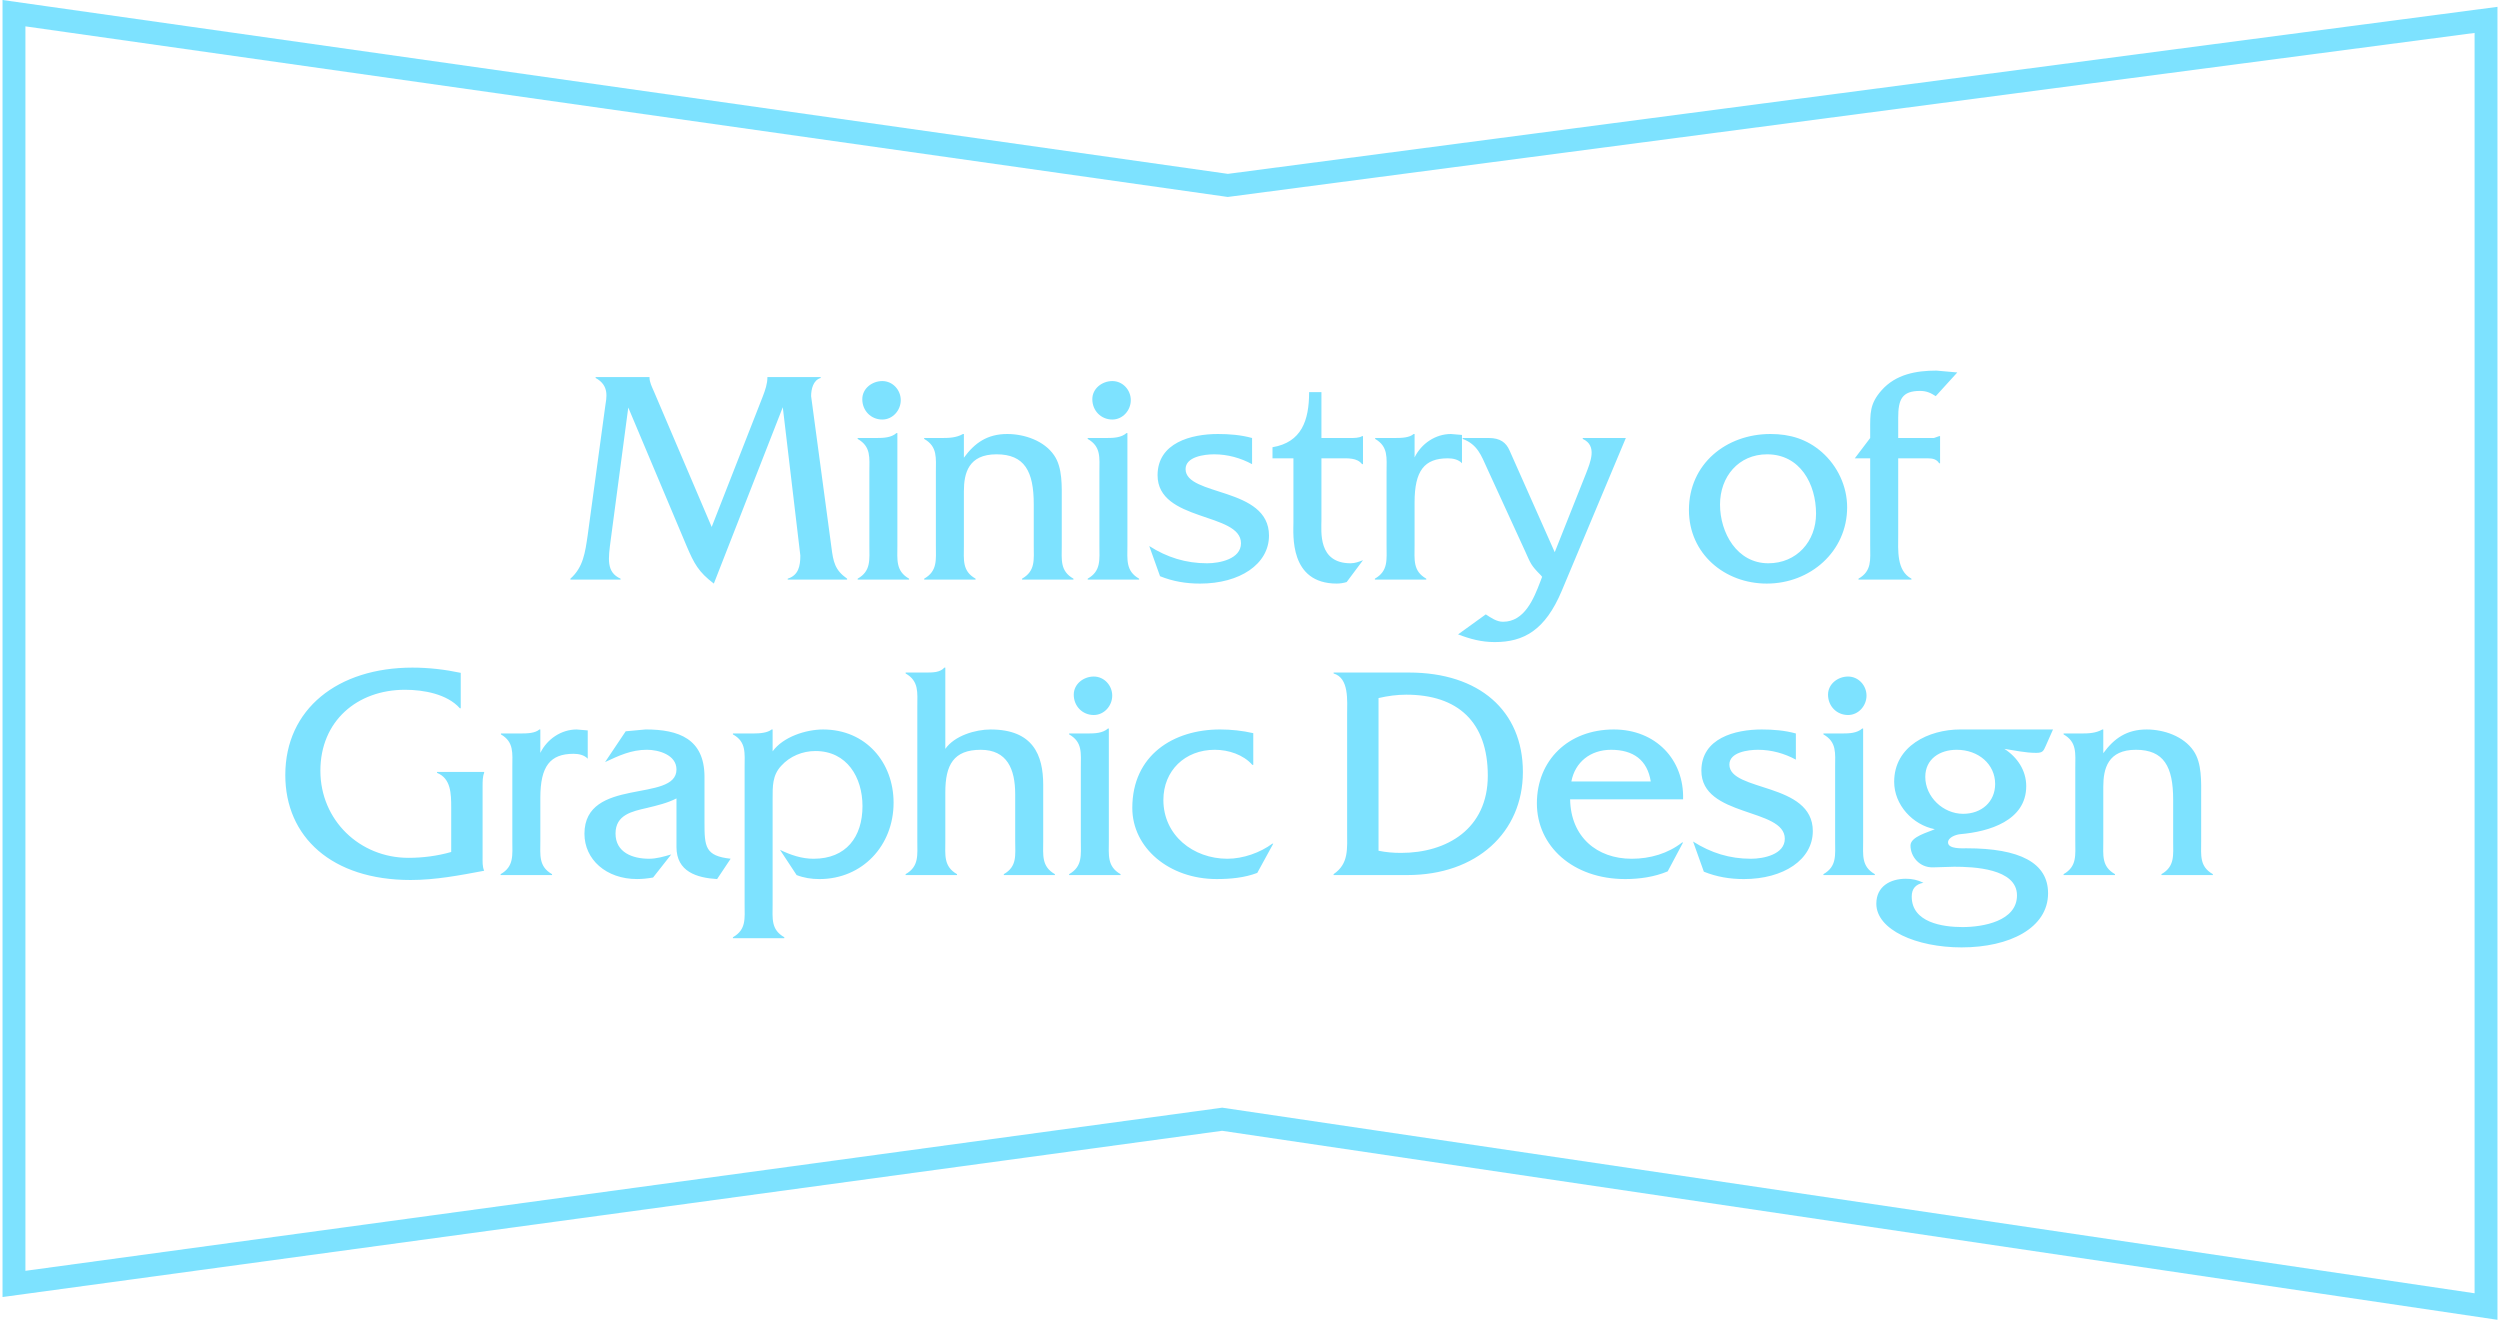
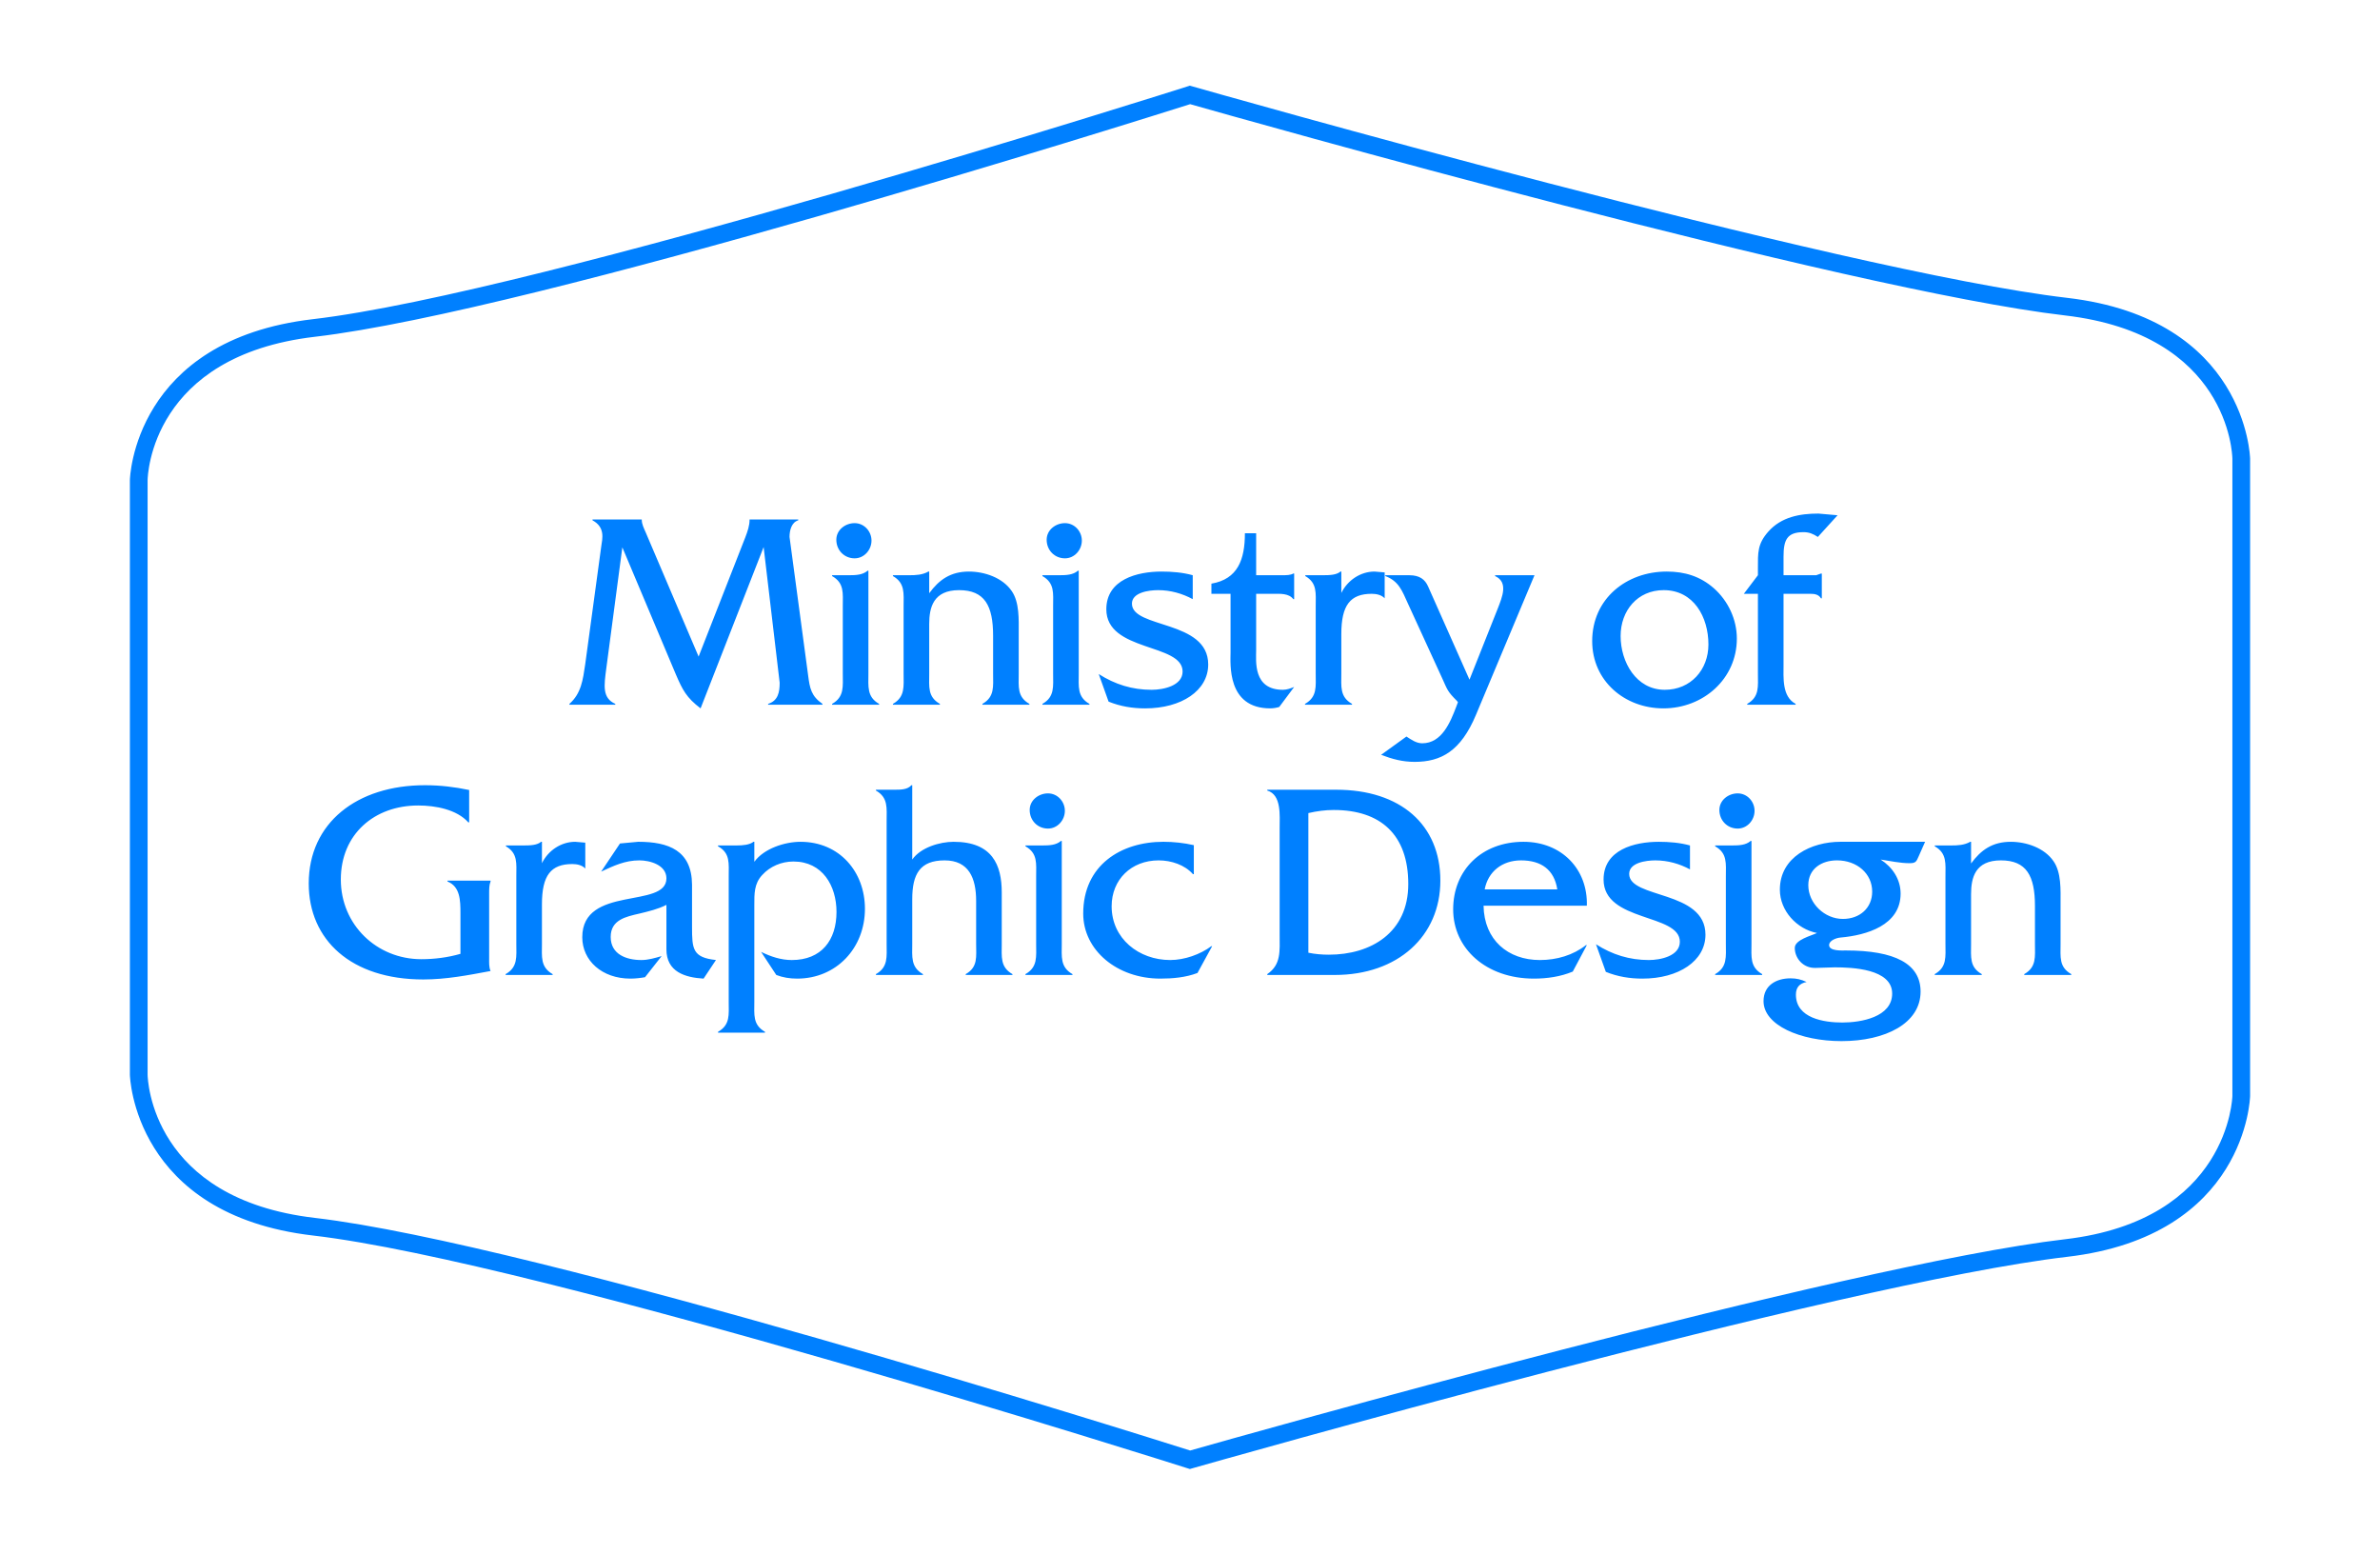
- <svg xmlns="http://www.w3.org/2000/svg" width="589.8" height="311.367">
-   <path fill="#7DE2FF" d="M179.957 93.53c.581-1.525 1.089-2.977 1.089-4.502v-.072h12.562v.218c-1.742.508-2.25 2.614-2.25 4.285l4.791 35.654c.436 3.413.8 5.372 3.703 7.407v.217h-14.014v-.217c2.54-.801 2.977-2.979 2.977-5.448l-4.14-35.001-16.266 41.609c-3.631-2.76-4.647-4.719-6.391-8.787l-13.797-32.748-4.14 31.226c-.579 4.429-1.089 7.624 2.324 9.149v.217h-11.836v-.217c3.051-2.688 3.484-6.246 4.066-10.167l4.14-30.426c.29-2.034 1.089-4.938-2.252-6.754v-.218h12.707v.072c0 1.163.582 2.252 1.018 3.268l13.652 32.024 12.057-30.789zM206.771 103.333c1.671 0 3.486-.071 4.721-1.16h.218v26.504c0 3.342-.437 6.027 2.76 7.844v.217h-12.13v-.217c3.196-1.816 2.76-4.502 2.76-7.844v-17.354c0-3.341.437-5.955-2.76-7.771v-.219h4.431zm1.379-4.356c-2.687 0-4.719-2.104-4.719-4.793 0-2.541 2.321-4.283 4.719-4.283 2.469 0 4.356 2.104 4.356 4.502.001 2.395-1.887 4.574-4.356 4.574zM222.317 103.333c1.597 0 3.339-.071 4.864-.943h.219v5.591c2.541-3.484 5.518-5.591 10.239-5.591 4.065 0 8.713 1.599 11.037 5.012 2.033 2.903 1.815 7.405 1.815 10.818v10.529c0 3.341-.436 5.955 2.758 7.771v.217h-12.126v-.217c3.196-1.816 2.76-4.502 2.76-7.771v-9.803c0-7.77-2.179-11.764-8.787-11.764-6.606 0-7.696 4.43-7.696 8.713v12.854c0 3.341-.436 5.955 2.758 7.771v.217h-12.126v-.217c3.195-1.816 2.76-4.502 2.76-7.844v-17.283c0-3.34.436-6.027-2.76-7.842v-.219l4.285.001zM261.04 103.333c1.671 0 3.486-.071 4.722-1.16h.217v26.504c0 3.342-.437 6.027 2.76 7.844v.217H256.61v-.217c3.195-1.816 2.76-4.502 2.76-7.844v-17.354c0-3.341.436-5.955-2.76-7.771v-.219h4.43zm1.38-4.356c-2.686 0-4.721-2.104-4.721-4.793 0-2.541 2.325-4.283 4.721-4.283 2.47 0 4.357 2.104 4.357 4.502 0 2.395-1.887 4.574-4.357 4.574zM295.389 109.506c-2.688-1.452-5.737-2.323-8.933-2.323-2.396 0-6.754.581-6.754 3.486 0 6.461 19.68 4.138 19.68 15.685 0 6.754-6.898 11.327-16.267 11.327-3.268 0-6.391-.508-9.438-1.742l-2.543-7.116c4.211 2.687 8.642 4.066 13.651 4.066 2.978 0 7.989-1.016 7.989-4.72 0-7.335-19.68-5.012-19.68-16.049 0-7.697 7.987-9.73 14.233-9.73 2.687 0 5.446.219 8.061.943l.001 6.173zM311.753 122.649c0 2.76-.869 10.239 6.9 10.239 1.018 0 1.961-.362 2.904-.728l-3.85 5.158a8.218 8.218 0 0 1-2.324.361c-11.256 0-10.238-11.618-10.238-14.449v-15.105h-4.938v-2.614c6.824-1.161 8.641-6.245 8.641-12.997h2.904v10.818h6.826c.945 0 2.033 0 2.76-.434h.219v6.606h-.219c-1.162-1.525-3.34-1.38-5.229-1.38h-4.357v14.525h.001zM329.08 103.333c1.67 0 3.412-.071 4.428-.943h.221v5.52c1.598-3.268 4.938-5.52 8.566-5.52l2.615.219v6.681c-.799-.872-2.107-1.163-3.342-1.163-5.518 0-7.842 2.905-7.842 10.384v10.167c0 3.342-.436 6.027 2.762 7.844v.217h-12.129v-.217c3.195-1.816 2.76-4.502 2.76-7.844v-17.355c0-3.341.436-5.955-2.688-7.77v-.219l4.649-.001zM374.128 111.829c1.09-2.831 2.76-6.68-.725-8.277v-.219h10.164l-15.104 36.019c-3.92 9.367-9.004 12.127-15.83 12.127-3.123 0-5.811-.728-8.643-1.816l6.535-4.719c1.234.798 2.543 1.742 4.066 1.742 5.082 0 7.262-5.446 8.787-9.44l.436-1.161-.289-.364c-2.396-2.396-2.396-2.758-3.775-5.809l-8.861-19.316c-1.451-3.193-2.32-5.736-5.809-7.043v-.219h6.172c2.688 0 4.066 1.09 4.865 2.905l10.676 24.036 7.335-18.446zM398.453 120.326c0-10.892 8.785-17.937 19.242-17.937 4.646 0 8.643 1.234 12.127 4.285 3.703 3.268 5.955 8.06 5.955 12.998 0 10.456-8.715 18.008-18.953 18.008-9.948.001-18.371-7.041-18.371-17.354zm29.99.872c0-7.045-3.775-14.016-11.547-14.016-6.754 0-11.109 5.3-11.109 11.837 0 6.681 3.994 13.869 11.4 13.869 6.682.001 11.256-5.155 11.256-11.69zM447.824 126.208c0 3.559-.438 8.423 3.121 10.312v.217h-12.488v-.217c3.193-1.816 2.758-4.502 2.758-7.771v-20.623h-3.631l3.631-4.793v-1.742c0-4.066-.143-6.318 2.689-9.512 3.34-3.777 8.131-4.647 12.924-4.647l4.938.436-5.084 5.592c-1.232-.801-2.25-1.235-3.703-1.235-4.281 0-5.154 2.033-5.154 6.316v4.793h8.426l1.23-.434h.221v6.39h-.221c-.578-.944-1.521-1.163-2.686-1.163h-6.971v18.081zM108.699 167.087h-.217c-2.979-3.342-8.496-4.356-12.927-4.356-11.328 0-19.97 7.407-19.97 19.099s9.295 20.551 20.769 20.551c3.341 0 6.825-.437 10.095-1.381v-10.457c0-3.34-.073-6.896-3.341-8.205v-.217h11.11v.217c-.364.871-.364 2.033-.364 3.123v16.701c0 1.088-.071 2.252.364 3.268-5.81 1.089-11.473 2.179-17.355 2.179-18.589 0-29.555-10.165-29.555-24.761 0-15.612 12.417-25.344 29.989-25.344 3.849 0 7.626.437 11.401 1.233v8.351h.001zM122.829 173.041c1.671 0 3.413-.07 4.429-.942h.219v5.521c1.598-3.269 4.938-5.521 8.568-5.521l2.614.219v6.681c-.798-.871-2.106-1.162-3.341-1.162-5.518 0-7.842 2.904-7.842 10.383v10.168c0 3.342-.436 6.027 2.76 7.844v.217h-12.128v-.217c3.196-1.816 2.76-4.502 2.76-7.844V181.03c0-3.342.437-5.956-2.687-7.771v-.219h4.648v.001zM169.179 207.39c-4.793-.291-9.586-1.742-9.586-7.553v-11.475c-2.104 1.09-4.573 1.672-6.971 2.252-3.484.799-7.407 1.598-7.407 6.027 0 4.502 4.067 5.954 7.915 5.954 1.744 0 3.486-.509 5.229-1.017l-4.283 5.445c-1.234.219-2.542.363-3.777.363-7.333 0-12.417-4.648-12.417-10.676 0-13.506 21.712-7.262 21.712-15.176 0-3.486-4.283-4.648-6.971-4.648-3.704 0-6.606 1.381-9.876 2.904l4.866-7.262 4.719-.436c7.844 0 13.797 2.252 13.871 11.039v10.892c0 5.736.146 7.915 6.173 8.567l-3.197 4.8zM177.701 173.041c1.597 0 3.341-.146 4.356-.942h.219v5.157c2.468-3.414 7.842-5.157 11.908-5.157 10.095 0 16.63 7.771 16.63 17.282 0 10.094-7.336 18.01-17.501 18.01-1.888 0-3.703-.291-5.374-.944l-3.921-5.954c2.541 1.235 5.155 2.105 7.915 2.105 7.698 0 11.545-5.155 11.545-12.417 0-6.755-3.63-12.999-11.108-12.999-3.051 0-6.027 1.234-8.061 3.486-2.106 2.25-2.033 4.865-2.033 7.77v24.908c0 3.34-.436 5.953 2.758 7.77v.217h-12.126v-.217c3.195-1.814 2.76-4.43 2.76-7.77V181.03c0-3.342.436-6.026-2.76-7.771v-.219h4.793v.001zM218.372 158.666c1.669 0 3.413 0 4.429-1.164h.219v19.172c2.179-3.123 7.117-4.575 10.674-4.575 10.021 0 12.419 6.026 12.419 13.071v13.215c0 3.343-.437 6.027 2.758 7.845v.217h-12.053v-.217c3.193-1.815 2.686-4.502 2.686-7.845v-11.036c0-5.882-1.888-10.458-8.132-10.458-6.392 0-8.352 3.559-8.352 10.021v11.473c0 3.343-.436 6.027 2.759 7.845v.217h-12.127v-.217c3.196-1.815 2.76-4.502 2.76-7.845v-31.658c0-3.342.437-6.027-2.76-7.844v-.217h4.72zM256.66 173.041c1.67 0 3.486-.07 4.721-1.16h.217v26.504c0 3.343-.436 6.027 2.76 7.845v.217H252.23v-.217c3.195-1.815 2.76-4.502 2.76-7.845V181.03c0-3.342.436-5.956-2.76-7.771v-.219h4.43v.001zm1.38-4.356c-2.687 0-4.72-2.105-4.72-4.793 0-2.541 2.322-4.283 4.72-4.283 2.469 0 4.356 2.105 4.356 4.502 0 2.394-1.887 4.574-4.356 4.574zM295.669 180.449h-.219c-2.104-2.396-5.592-3.56-8.859-3.56-7.045 0-12.126 4.938-12.126 11.838 0 8.353 7.043 13.869 15.104 13.869 3.703 0 7.77-1.452 10.604-3.56h.217l-3.775 6.899c-3.05 1.161-6.392 1.452-9.584 1.452-11.183 0-19.898-7.334-19.898-16.774 0-12.489 9.731-18.518 20.696-18.518 2.615 0 5.301.29 7.843.872v7.48h-.003zM317.814 168.612c0-3.341.51-8.642-3.193-9.729v-.217h17.791c16.557 0 26.867 9.004 26.867 23.453 0 14.305-10.965 24.326-27.232 24.326h-17.426v-.217c3.629-2.471 3.193-5.956 3.193-10.238v-27.378zm7.408 32.096c1.744.362 3.486.508 5.303.508 10.816 0 20.477-5.662 20.477-18.225 0-12.709-7.115-19.101-19.244-19.101-2.178 0-4.355.291-6.535.799v36.019h-.001zM370.423 188.582c.146 8.859 6.318 14.016 14.523 14.016 4.355 0 8.566-1.234 11.908-3.85h.219l-3.631 6.826c-3.123 1.309-6.609 1.815-10.021 1.815-12.344 0-20.84-7.771-20.84-17.863s7.334-17.429 18.154-17.429c9.875 0 16.627 7.115 16.338 16.484h-26.65v.001zm19.026-4.213c-.799-5.082-4.141-7.479-9.367-7.479-4.865 0-8.496 2.904-9.367 7.479h18.734zM423.685 179.214c-2.688-1.451-5.736-2.324-8.934-2.324-2.395 0-6.754.582-6.754 3.486 0 6.461 19.682 4.139 19.682 15.686 0 6.754-6.898 11.328-16.268 11.328-3.27 0-6.391-.508-9.439-1.742l-2.543-7.117c4.213 2.688 8.643 4.066 13.652 4.066 2.977 0 7.988-1.016 7.988-4.721 0-7.334-19.68-5.012-19.68-16.049 0-7.697 7.986-9.729 14.232-9.729 2.688 0 5.447.219 8.061.942v6.174h.003zM434.611 173.041c1.672 0 3.486-.07 4.721-1.16h.219v26.504c0 3.343-.438 6.027 2.76 7.845v.217h-12.129v-.217c3.195-1.815 2.76-4.502 2.76-7.845V181.03c0-3.342.438-5.956-2.76-7.771v-.219h4.429v.001zm1.381-4.356c-2.688 0-4.723-2.105-4.723-4.793 0-2.541 2.326-4.283 4.723-4.283 2.469 0 4.355 2.105 4.355 4.502 0 2.394-1.887 4.574-4.355 4.574zM484.345 172.098l-1.67 3.776c-.58 1.307-.725 1.742-2.324 1.742-2.541 0-5.01-.582-7.479-.943 3.051 1.959 5.156 5.084 5.156 8.787 0 8.203-8.859 10.746-15.469 11.328-1.016.071-2.979.725-2.979 1.959 0 1.6 3.414 1.381 4.357 1.381 12.562 0 19.244 3.412 19.244 10.603 0 8.206-9.076 12.778-20.404 12.778-10.676 0-20.115-4.139-20.115-10.311 0-4.066 3.268-5.882 6.971-5.882 1.525 0 2.76.289 4.141.942-1.816.363-2.76 1.382-2.76 3.269 0 6.101 7.262 7.188 11.98 7.188 4.793 0 12.854-1.381 12.854-7.479 0-6.39-10.385-6.754-14.812-6.754l-5.012.146c-3.193.072-5.301-2.541-5.301-5.156 0-2.105 4.211-3.121 5.736-3.85-5.229-1.016-9.586-5.735-9.586-11.183 0-8.422 8.135-12.345 15.613-12.345l21.859.004zm-21.203 19.898c4.355 0 7.553-2.834 7.553-7.045 0-4.648-3.92-8.062-9.078-8.062-3.992 0-7.404 2.179-7.404 6.391-.003 4.721 4.21 8.716 8.929 8.716zM491.126 173.041c1.596 0 3.338-.07 4.863-.942h.219v5.591c2.541-3.484 5.518-5.591 10.24-5.591 4.064 0 8.713 1.599 11.037 5.012 2.031 2.903 1.814 7.405 1.814 10.817v10.529c0 3.342-.436 5.955 2.758 7.771v.217H509.93v-.217c3.195-1.816 2.762-4.502 2.762-7.771v-9.803c0-7.77-2.18-11.765-8.787-11.765s-7.697 4.431-7.697 8.714v12.854c0 3.342-.436 5.955 2.758 7.771v.217h-12.125v-.217c3.195-1.816 2.76-4.502 2.76-7.844v-17.283c0-3.339.436-6.027-2.76-7.842v-.219h4.285v.001z" />
-   <path fill="#7DE2FF" d="M589.203 311.367l-300.884-44.59L.598 305.996V0l289.08 41.018L589.203 1.613v309.754zm-300.852-50.045l.38.059 295.073 43.729V7.769L289.65 46.467l-.365-.052L5.997 6.22v293.59l282.354-38.488z" />
+ <svg xmlns="http://www.w3.org/2000/svg" width="562.049" height="367.055">
+   <path fill="#0080FF" d="M280.992 346.83l-.604-.191c-1.527-.487-153.349-48.757-206.487-54.939-42.349-4.926-43.222-37.63-43.226-37.96v-140.4c.004-.354.877-33.059 43.226-37.985 53.139-6.182 204.96-54.452 206.487-54.938l.603-.192.608.174c1.527.437 153.377 43.733 206.547 49.919 42.349 4.927 43.223 37.631 43.227 37.961v150.472c-.004.354-.878 33.06-43.227 37.985-53.17 6.187-205.02 49.483-206.547 49.92l-.607.174zm.066-322.237C270.477 27.948 126.207 73.481 74.385 79.51 35.793 84 34.879 112.173 34.858 113.37v140.345c.021 1.167.935 29.341 39.526 33.83 51.822 6.028 196.092 51.562 206.673 54.917 10.611-3.018 154.82-43.855 206.606-49.88 38.733-4.506 39.522-33.562 39.526-33.855l-.001-150.423c-.02-1.167-.934-29.34-39.525-33.83-51.785-6.026-195.994-46.863-206.605-49.881z" />
+   <path fill="#0080FF" d="M176.018 126.834c.531-1.396.996-2.726.996-4.121v-.066h11.498v.199c-1.595.466-2.06 2.393-2.06 3.923l4.385 32.634c.399 3.123.733 4.916 3.39 6.779v.198H181.4v-.198c2.324-.733 2.724-2.727 2.724-4.986l-3.789-32.037-14.888 38.085c-3.323-2.527-4.253-4.32-5.85-8.043l-12.628-29.974-3.79 28.581c-.53 4.054-.996 6.978 2.128 8.374v.198h-10.834v-.198c2.793-2.461 3.189-5.717 3.722-9.306l3.79-27.849c.265-1.861.996-4.519-2.062-6.182v-.199h11.631v.066c0 1.064.533 2.061.933 2.991l12.494 29.311 11.037-28.18zM201.822 131.819c-2.459 0-4.32-1.926-4.32-4.387 0-2.326 2.125-3.92 4.32-3.92 2.26 0 3.986 1.926 3.986 4.12.002 2.192-1.726 4.187-3.986 4.187m-1.262 3.988c1.528 0 3.19-.065 4.321-1.062h.199v24.259c0 3.059-.399 5.517 2.525 7.179v.199h-11.102v-.199c2.926-1.661 2.527-4.12 2.527-7.179v-15.885c0-3.058.399-5.45-2.527-7.112v-.2h4.057zM214.789 135.807c1.461 0 3.056-.065 4.451-.863h.2v5.117c2.326-3.189 5.052-5.117 9.372-5.117 3.721 0 7.975 1.464 10.102 4.587 1.861 2.658 1.662 6.778 1.662 9.902v9.637c0 3.058-.399 5.451 2.524 7.113v.198h-11.099v-.198c2.925-1.662 2.525-4.121 2.525-7.113v-8.973c0-7.112-1.994-10.767-8.042-10.767-6.047 0-7.045 4.055-7.045 7.975v11.765c0 3.058-.399 5.451 2.525 7.113v.198h-11.099v-.198c2.924-1.662 2.525-4.121 2.525-7.18v-15.819c0-3.057.398-5.516-2.525-7.178v-.2l3.924.001zM251.494 131.819c-2.459 0-4.32-1.926-4.32-4.387 0-2.326 2.127-3.92 4.32-3.92 2.262 0 3.988 1.926 3.988 4.12 0 2.192-1.726 4.187-3.988 4.187m-1.263 3.988c1.528 0 3.19-.065 4.321-1.062h.199v24.259c0 3.059-.399 5.517 2.526 7.179v.199h-11.103v-.199c2.926-1.661 2.526-4.12 2.526-7.179v-15.885c0-3.058.4-5.45-2.526-7.112v-.2h4.057zM281.671 141.457c-2.46-1.329-5.251-2.126-8.177-2.126-2.192 0-6.182.532-6.182 3.19 0 5.914 18.013 3.788 18.013 14.357 0 6.182-6.313 10.368-14.889 10.368-2.991 0-5.851-.466-8.639-1.595l-2.328-6.513c3.854 2.459 7.909 3.722 12.495 3.722 2.726 0 7.312-.931 7.312-4.321 0-6.714-18.012-4.587-18.012-14.689 0-7.045 7.31-8.906 13.026-8.906 2.459 0 4.984.2 7.379.863l.002 5.65zM296.648 153.486c0 2.526-.795 9.372 6.316 9.372.931 0 1.795-.332 2.658-.666l-3.523 4.72a7.509 7.509 0 0 1-2.128.331c-10.302 0-9.371-10.634-9.371-13.225v-13.826h-4.519v-2.393c6.246-1.062 7.908-5.715 7.908-11.895h2.658v9.901h6.248c.865 0 1.861 0 2.526-.397h.2v6.047h-.2c-1.064-1.396-3.058-1.264-4.786-1.264h-3.988v13.295zM312.507 135.807c1.529 0 3.123-.065 4.054-.863h.201v5.052c1.462-2.991 4.52-5.052 7.841-5.052l2.394.2v6.115c-.731-.798-1.929-1.064-3.059-1.064-5.051 0-7.178 2.659-7.178 9.504v9.306c0 3.059-.398 5.517 2.528 7.179v.199h-11.102v-.199c2.925-1.662 2.525-4.12 2.525-7.179V143.12c0-3.058.399-5.45-2.46-7.112v-.2l4.256-.001zM353.739 143.583c.998-2.591 2.526-6.114-.662-7.576v-.2h9.303l-13.824 32.967c-3.588 8.574-8.242 11.1-14.489 11.1-2.858 0-5.318-.666-7.911-1.661l5.982-4.319c1.13.73 2.327 1.594 3.722 1.594 4.651 0 6.646-4.983 8.043-8.64l.398-1.063-.264-.333c-2.194-2.193-2.194-2.524-3.456-5.317l-8.111-17.679c-1.328-2.923-2.124-5.251-5.316-6.447v-.2h5.649c2.46 0 3.722.997 4.453 2.659l9.771 21.999 6.712-16.884zM403.453 152.158c0-6.448-3.456-12.829-10.568-12.829-6.183 0-10.168 4.851-10.168 10.834 0 6.116 3.655 12.695 10.434 12.695 6.116.001 10.302-4.719 10.302-10.7m-27.45-.798c0-9.969 8.041-16.417 17.612-16.417 4.253 0 7.91 1.129 11.101 3.921 3.389 2.991 5.449 7.377 5.449 11.897 0 9.57-7.976 16.483-17.347 16.483-9.104.001-16.815-6.445-16.815-15.884M421.192 156.744c0 3.258-.4 7.709 2.856 9.438v.199h-11.431v-.199c2.923-1.662 2.525-4.12 2.525-7.112v-18.876h-3.324l3.324-4.387v-1.595c0-3.721-.132-5.782 2.461-8.706 3.057-3.457 7.441-4.253 11.828-4.253l4.52.399-4.653 5.118c-1.128-.733-2.059-1.13-3.389-1.13-3.919 0-4.718 1.86-4.718 5.781v4.387h7.712l1.126-.398h.202v5.849h-.202c-.529-.864-1.393-1.064-2.458-1.064h-6.38v16.549zM110.795 194.16h-.198c-2.728-3.06-7.776-3.987-11.832-3.987-10.368 0-18.278 6.779-18.278 17.48 0 10.7 8.507 18.81 19.01 18.81 3.058 0 6.247-.399 9.24-1.264v-9.571c0-3.057-.067-6.312-3.059-7.51v-.198h10.169v.198c-.333.798-.333 1.86-.333 2.858v15.286c0 .996-.065 2.062.333 2.991-5.317.997-10.501 1.994-15.886 1.994-17.014 0-27.051-9.304-27.051-22.663 0-14.29 11.365-23.197 27.449-23.197 3.523 0 6.979.399 10.435 1.129l.001 7.644zM123.729 199.608c1.529 0 3.124-.063 4.054-.862h.2v5.053c1.463-2.992 4.52-5.053 7.842-5.053l2.393.201v6.113c-.729-.797-1.928-1.062-3.058-1.062-5.051 0-7.178 2.658-7.178 9.503v9.306c0 3.06-.399 5.518 2.525 7.181v.197h-11.1v-.197c2.925-1.663 2.526-4.121 2.526-7.181v-15.885c0-3.059.399-5.452-2.459-7.113v-.2h4.255zM166.152 231.049c-4.387-.267-8.774-1.596-8.774-6.913v-10.503c-1.926.998-4.186 1.53-6.381 2.062-3.188.731-6.779 1.462-6.779 5.517 0 4.121 3.723 5.449 7.244 5.449 1.596 0 3.191-.466 4.786-.93l-3.92 4.984c-1.129.199-2.326.332-3.457.332-6.712 0-11.365-4.254-11.365-9.771 0-12.362 19.873-6.646 19.873-13.89 0-3.191-3.921-4.255-6.381-4.255-3.39 0-6.046 1.264-9.039 2.657l4.454-6.646 4.319-.399c7.179 0 12.628 2.062 12.695 10.104v9.969c0 5.25.135 7.244 5.65 7.842l-2.925 4.391zM173.953 199.608c1.461 0 3.057-.133 3.986-.862h.2v4.721c2.259-3.125 7.178-4.721 10.899-4.721 9.239 0 15.221 7.112 15.221 15.818 0 9.238-6.715 16.484-16.019 16.484-1.728 0-3.389-.267-4.919-.864l-3.588-5.45c2.325 1.131 4.719 1.928 7.244 1.928 7.046 0 10.566-4.72 10.566-11.365 0-6.183-3.321-11.898-10.166-11.898-2.793 0-5.518 1.131-7.379 3.191-1.928 2.059-1.86 4.453-1.86 7.111v22.798c0 3.057-.399 5.449 2.524 7.112v.197h-11.099v-.197c2.924-1.661 2.526-4.056 2.526-7.112v-29.577c0-3.059.398-5.516-2.526-7.113v-.2h4.39zM211.178 186.451c1.528 0 3.124 0 4.053-1.064h.201v17.547c1.995-2.858 6.514-4.188 9.771-4.188 9.172 0 11.366 5.517 11.366 11.965v12.095c0 3.06-.399 5.517 2.524 7.18v.199h-11.032v-.199c2.922-1.661 2.459-4.12 2.459-7.18v-10.102c0-5.384-1.728-9.571-7.442-9.571-5.851 0-7.646 3.257-7.646 9.173v10.5c0 3.06-.398 5.517 2.525 7.18v.199h-11.1v-.199c2.926-1.661 2.526-4.12 2.526-7.18v-28.977c0-3.059.4-5.517-2.526-7.18v-.198h4.321zM247.485 195.622c-2.46 0-4.319-1.927-4.319-4.388 0-2.324 2.125-3.92 4.319-3.92 2.259 0 3.987 1.928 3.987 4.121.001 2.192-1.728 4.187-3.987 4.187m-1.262 3.986c1.527 0 3.189-.063 4.32-1.062h.199v24.259c0 3.06-.399 5.518 2.525 7.181v.197h-11.1v-.197c2.924-1.662 2.525-4.121 2.525-7.181v-15.884c0-3.059.399-5.452-2.525-7.113v-.2h4.056zM281.927 206.39h-.199c-1.927-2.194-5.118-3.258-8.109-3.258-6.448 0-11.099 4.52-11.099 10.835 0 7.645 6.447 12.693 13.824 12.693 3.39 0 7.112-1.329 9.705-3.258h.199l-3.456 6.315c-2.791 1.062-5.85 1.329-8.772 1.329-10.235 0-18.213-6.713-18.213-15.353 0-11.432 8.908-16.951 18.943-16.951 2.393 0 4.852.268 7.179.799v6.848h-.002zM308.977 224.934c1.597.331 3.191.464 4.854.464 9.899 0 18.741-5.182 18.741-16.68 0-11.634-6.512-17.483-17.613-17.483-1.993 0-3.986.266-5.981.731v32.968zm-6.781-29.378c0-3.059.467-7.91-2.924-8.906v-.198h16.284c15.154 0 24.591 8.241 24.591 21.467 0 13.093-10.036 22.266-24.925 22.266h-15.95v-.199c3.322-2.261 2.924-5.451 2.924-9.37v-25.06zM367.763 209.978c-.731-4.651-3.79-6.846-8.574-6.846-4.453 0-7.776 2.658-8.573 6.846h17.147zm-17.414 3.855c.134 8.109 5.783 12.828 13.293 12.828 3.986 0 7.841-1.13 10.899-3.522h.2l-3.323 6.248c-2.858 1.196-6.05 1.66-9.173 1.66-11.298 0-19.073-7.111-19.073-16.349s6.712-15.953 16.615-15.953c9.039 0 15.219 6.513 14.954 15.088h-24.392zM399.099 205.26c-2.46-1.328-5.25-2.127-8.178-2.127-2.192 0-6.182.533-6.182 3.19 0 5.913 18.015 3.788 18.015 14.357 0 6.181-6.313 10.368-14.89 10.368-2.992 0-5.849-.465-8.64-1.596l-2.327-6.514c3.855 2.46 7.91 3.722 12.496 3.722 2.724 0 7.311-.93 7.311-4.32 0-6.712-18.012-4.587-18.012-14.689 0-7.045 7.31-8.905 13.026-8.905 2.46 0 4.985.2 7.378.862v5.651h.003zM410.362 195.622c-2.46 0-4.322-1.927-4.322-4.388 0-2.324 2.129-3.92 4.322-3.92 2.26 0 3.986 1.928 3.986 4.121.001 2.192-1.726 4.187-3.986 4.187m-1.263 3.986c1.53 0 3.191-.063 4.321-1.062h.2v24.259c0 3.06-.4 5.518 2.525 7.181v.197h-11.101v-.197c2.924-1.662 2.524-4.121 2.524-7.181v-15.884c0-3.059.401-5.452-2.524-7.113v-.2h4.055zM435.213 216.958c3.987 0 6.913-2.594 6.913-6.447 0-4.256-3.588-7.38-8.309-7.38-3.654 0-6.777 1.994-6.777 5.851-.002 4.321 3.854 7.976 8.173 7.976m19.407-18.212l-1.529 3.456c-.53 1.196-.663 1.595-2.127 1.595-2.325 0-4.585-.532-6.845-.863 2.793 1.793 4.72 4.653 4.72 8.043 0 7.509-8.109 9.836-14.159 10.369-.929.064-2.726.663-2.726 1.793 0 1.464 3.125 1.264 3.989 1.264 11.497 0 17.612 3.123 17.612 9.704 0 7.511-8.309 11.696-18.676 11.696-9.771 0-18.411-3.788-18.411-9.438 0-3.722 2.991-5.384 6.38-5.384 1.397 0 2.526.265 3.79.863-1.662.332-2.525 1.265-2.525 2.99 0 5.584 6.646 6.58 10.966 6.58 4.387 0 11.765-1.264 11.765-6.845 0-5.848-9.505-6.182-13.558-6.182l-4.587.134c-2.923.065-4.853-2.326-4.853-4.719 0-1.928 3.854-2.857 5.25-3.524-4.785-.929-8.773-5.249-8.773-10.235 0-7.708 7.445-11.299 14.291-11.299l20.006.002zM460.826 199.608c1.46 0 3.056-.063 4.451-.862h.201v5.118c2.325-3.19 5.05-5.118 9.372-5.118 3.72 0 7.975 1.464 10.102 4.588 1.86 2.657 1.661 6.777 1.661 9.899v9.639c0 3.059-.398 5.451 2.524 7.112v.198h-11.1v-.198c2.925-1.661 2.528-4.119 2.528-7.112v-8.973c0-7.111-1.996-10.768-8.043-10.768-6.048 0-7.045 4.055-7.045 7.975v11.766c0 3.059-.399 5.451 2.524 7.112v.198h-11.099v-.198c2.924-1.661 2.526-4.119 2.526-7.179v-15.818c0-3.057.397-5.518-2.526-7.179v-.2h3.924z" />
</svg>
